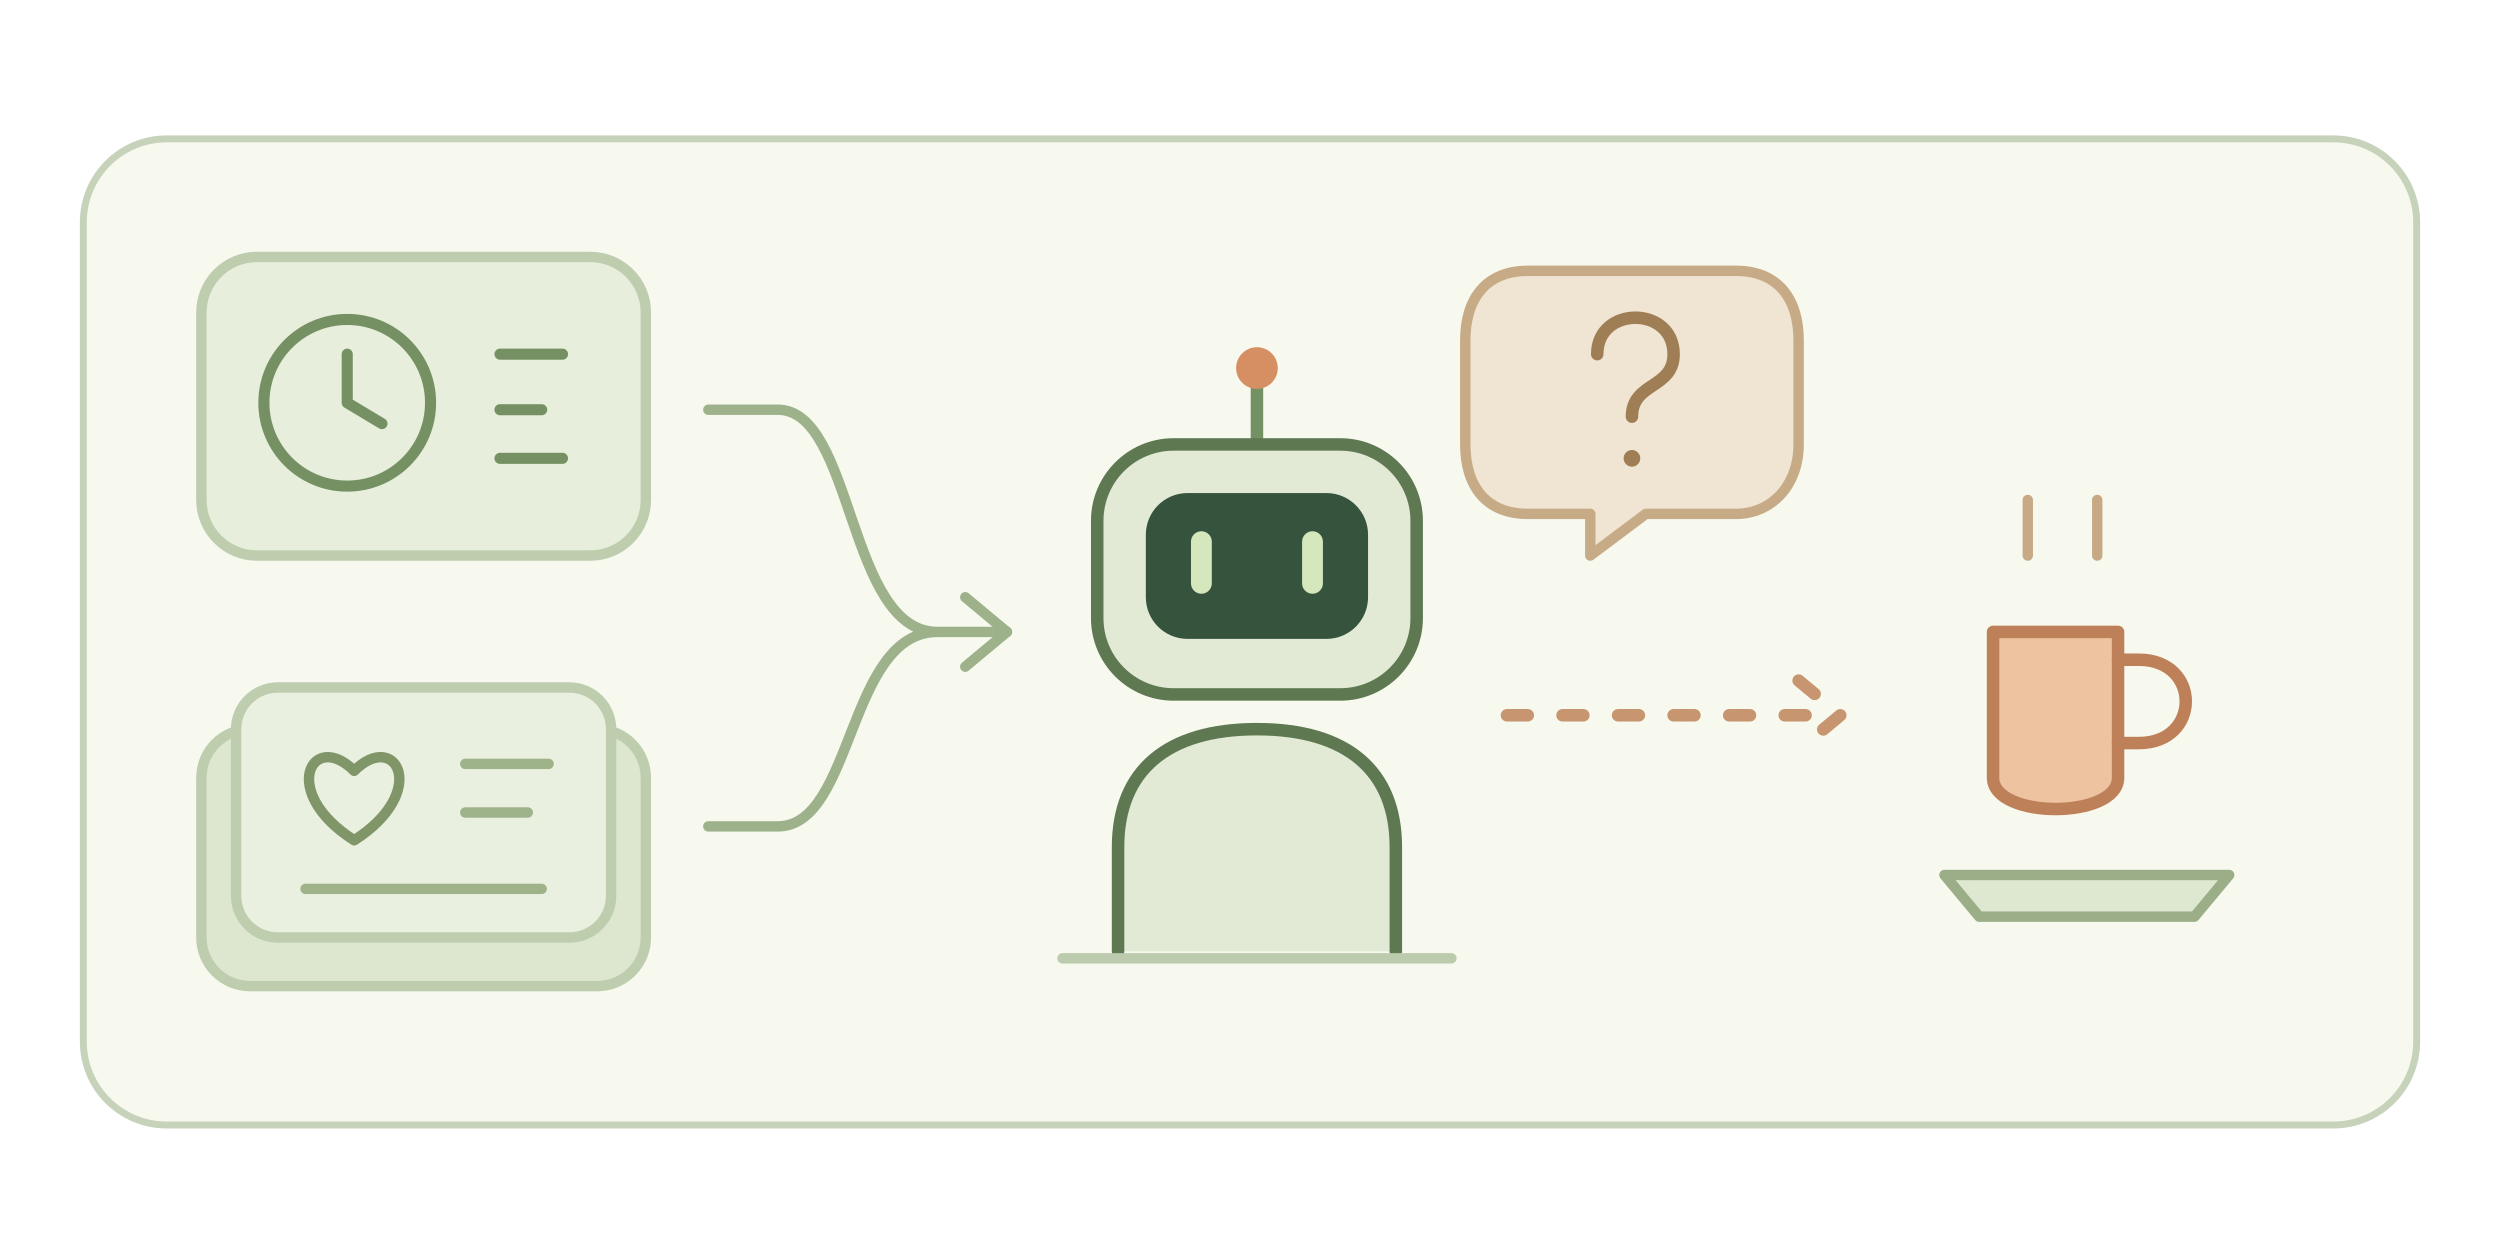
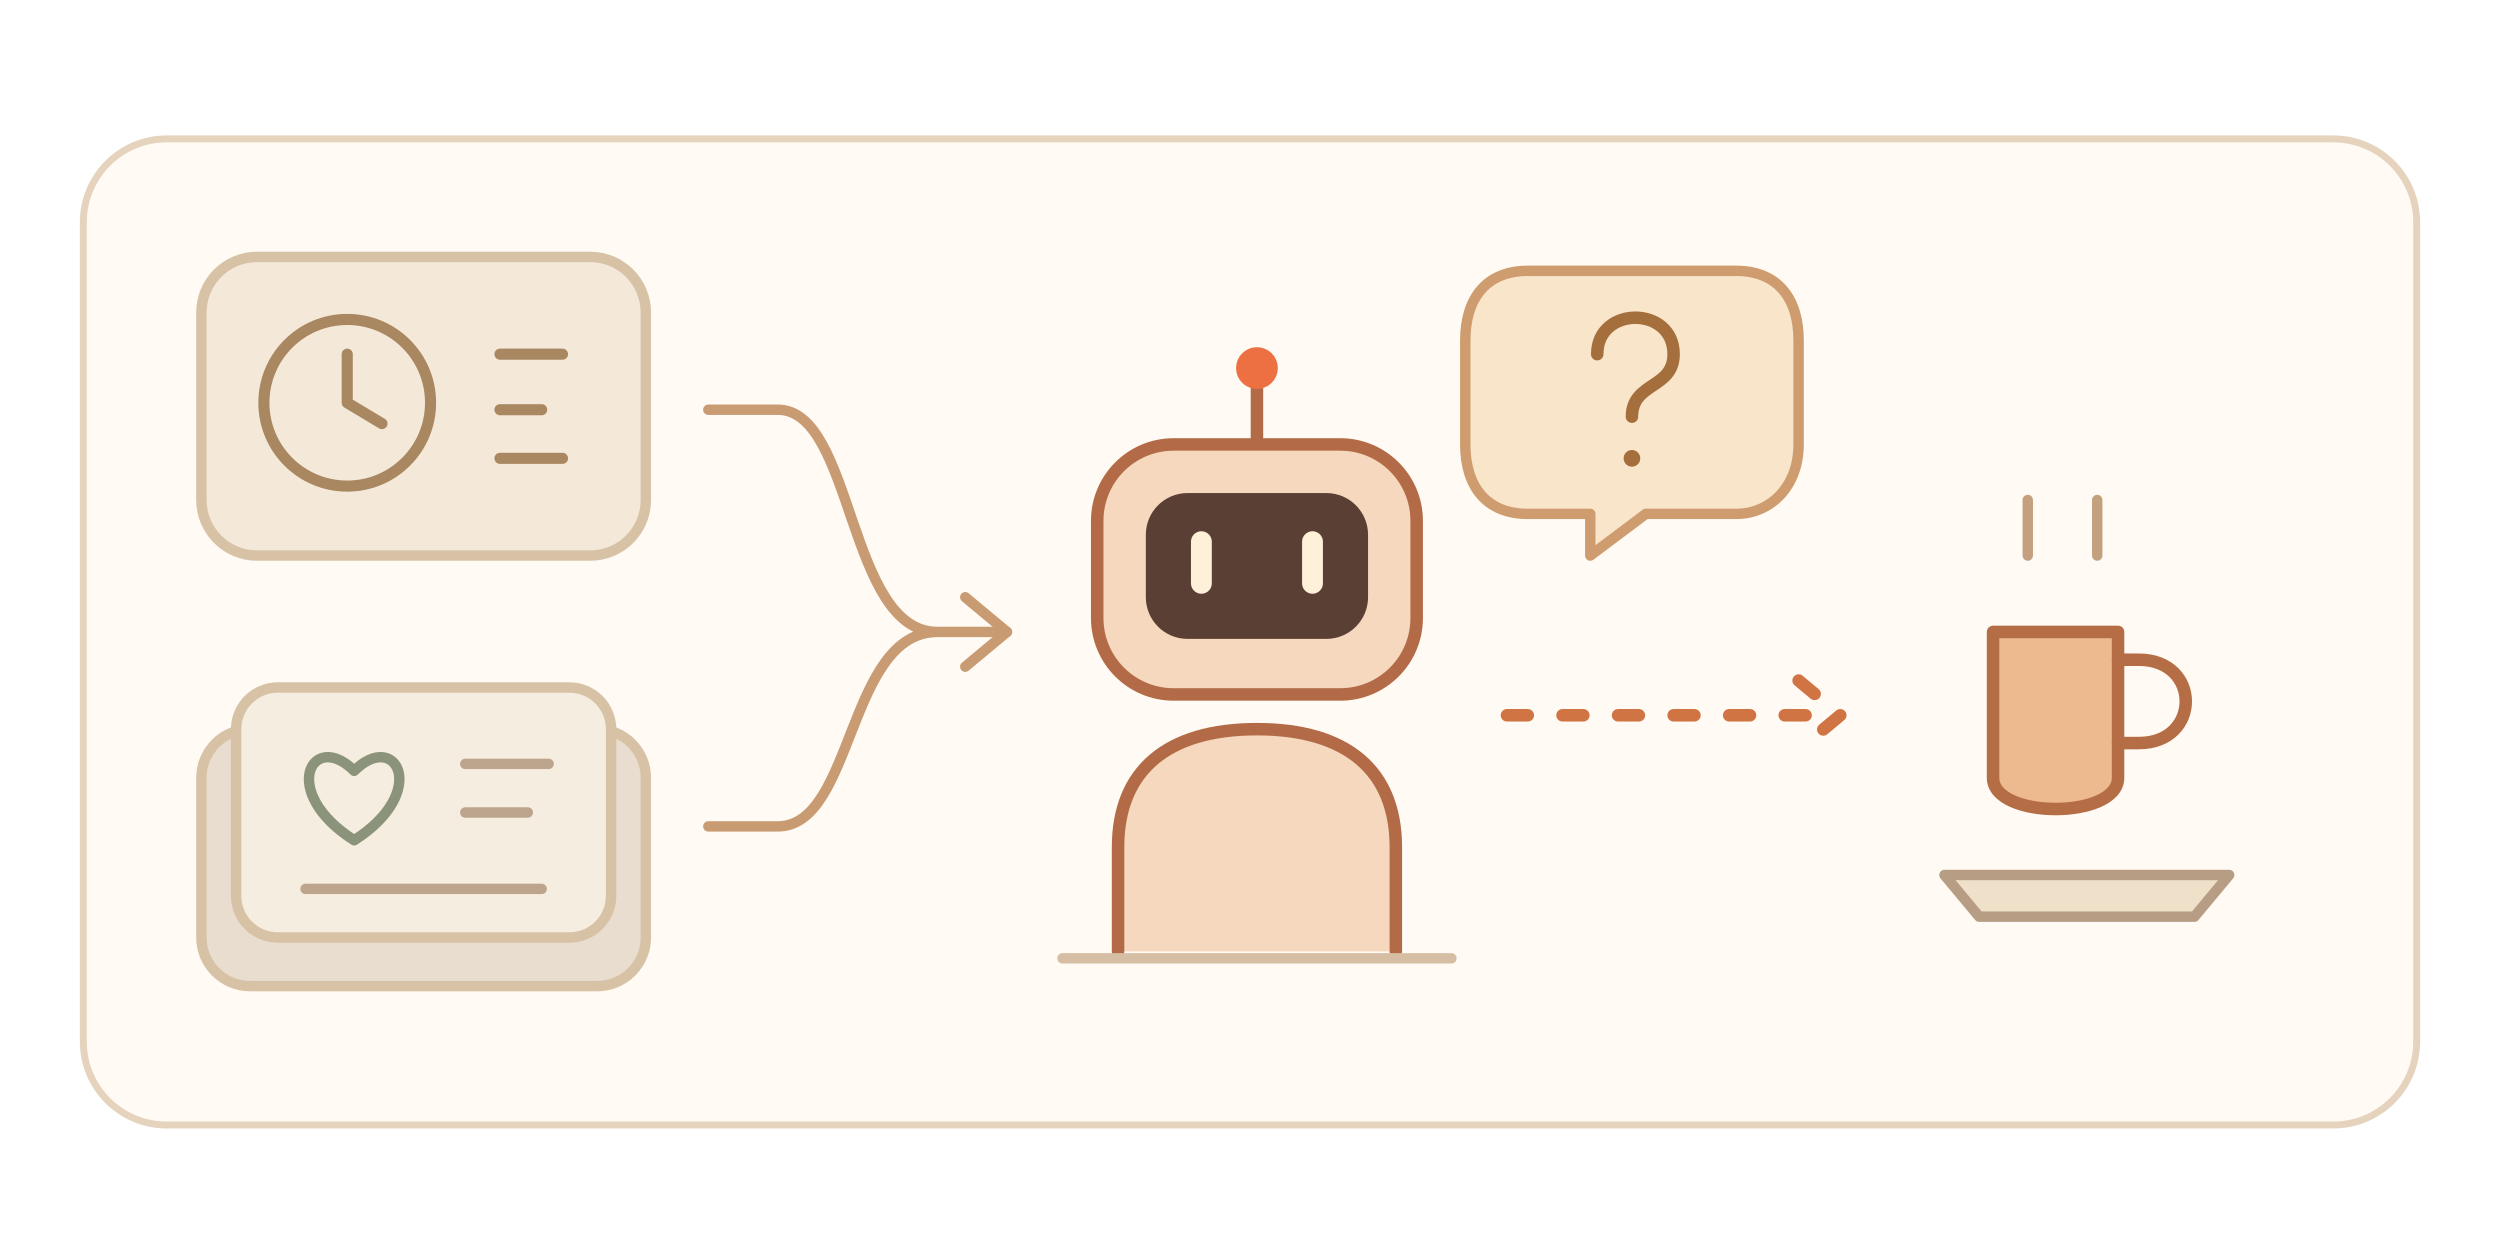
<svg xmlns="http://www.w3.org/2000/svg" width="360" height="180" viewBox="0 0 360 180" fill="none">
-   <rect x="12" y="20" width="336" height="142" rx="12" fill="#F7F9EF" stroke="#C6D2B9" />
+   <rect x="12" y="20" width="336" height="142" rx="12" fill="#FFFAF3" stroke="#E6D3BE" />
  <g stroke-linecap="round" stroke-linejoin="round">
-     <rect x="29" y="37" width="64" height="43" rx="8" fill="#E8EEDC" stroke="#BECDAE" stroke-width="1.5" />
-     <circle cx="50" cy="58" r="12" stroke="#759163" stroke-width="1.6" />
-     <path d="M50 51V58L55 61M72 51H81M72 59H78M72 66H81" stroke="#759163" stroke-width="1.6" />
-     <rect x="29" y="105" width="64" height="37" rx="7" fill="#DDE7CF" stroke="#BECDAE" stroke-width="1.5" />
-     <rect x="34" y="99" width="54" height="36" rx="6" fill="#EAF0E0" stroke="#BECDAE" stroke-width="1.5" />
-     <path d="M51 111C45 105 40 114 51 121C62 114 57 105 51 111Z" stroke="#809568" stroke-width="1.5" />
-     <path d="M67 110H79M67 117H76M44 128H78" stroke="#9FB38B" stroke-width="1.5" />
-     <path d="M102 59H112C123 59 122 91 135 91H145M102 119H112C123 119 122 91 135 91" stroke="#9DB28A" stroke-width="1.5" />
-     <path d="M139 86L145 91L139 96" stroke="#9DB28A" stroke-width="1.5" />
-     <path d="M181 63V56" stroke="#749164" stroke-width="1.8" />
-     <circle cx="181" cy="53" r="3" fill="#D58F62" />
-     <rect x="158" y="64" width="46" height="36" rx="11" fill="#E2EAD5" stroke="#5E7852" stroke-width="1.8" />
-     <rect x="165" y="71" width="32" height="21" rx="6" fill="#35533D" />
-     <path d="M173 78V84M189 78V84" stroke="#D5E7BD" stroke-width="3" />
-     <path d="M161 137V122C161 111 168 105 181 105C194 105 201 111 201 122V137" fill="#E2EAD5" stroke="#5E7852" stroke-width="1.8" />
-     <path d="M153 138H209" stroke="#BCCBAE" stroke-width="1.5" />
-     <path d="M217 103H265M259 98L265 103L259 108" stroke="#C79670" stroke-width="1.8" stroke-dasharray="3 5" />
-     <path d="M220 39H250C256 39 259 43 259 49V64C259 70 255 74 250 74H237L229 80V74H220C214 74 211 70 211 64V49C211 43 214 39 220 39Z" fill="#F0E4D2" stroke="#C7AA86" stroke-width="1.5" />
-     <path d="M230 51C230 44 241 44 241 51C241 56 235 55 235 60" stroke="#A07E55" stroke-width="1.8" />
-     <circle cx="235" cy="66" r="1.2" fill="#A07E55" />
-     <path d="M287 91H305V112C305 118 287 118 287 112V91Z" fill="#EDC3A0" stroke="#BE8059" stroke-width="1.8" />
-     <path d="M305 95H308C317 95 317 107 308 107H305" stroke="#BE8059" stroke-width="1.8" />
-     <path d="M280 126H321L316 132H285L280 126Z" fill="#DEE7D0" stroke="#9BAE88" stroke-width="1.5" />
-     <path d="M292 80V72M302 80V72" stroke="#C7AA85" stroke-width="1.5" />
+     <rect x="29" y="37" width="64" height="43" rx="8" fill="#F4E8D8" stroke="#D8C2A6" stroke-width="1.5" />
+     <circle cx="50" cy="58" r="12" stroke="#A88761" stroke-width="1.6" />
+     <path d="M50 51V58L55 61M72 51H81M72 59H78M72 66H81" stroke="#A88761" stroke-width="1.6" />
+     <rect x="29" y="105" width="64" height="37" rx="7" fill="#E9DDD0" stroke="#D8C2A6" stroke-width="1.5" />
+     <rect x="34" y="99" width="54" height="36" rx="6" fill="#F5EDDF" stroke="#D8C2A6" stroke-width="1.5" />
+     <path d="M51 111C45 105 40 114 51 121C62 114 57 105 51 111Z" stroke="#8B947A" stroke-width="1.5" />
+     <path d="M67 110H79M67 117H76M44 128H78" stroke="#BCA58C" stroke-width="1.5" />
+     <path d="M102 59H112C123 59 122 91 135 91H145M102 119H112C123 119 122 91 135 91" stroke="#C89B73" stroke-width="1.5" />
+     <path d="M139 86L145 91L139 96" stroke="#C89B73" stroke-width="1.5" />
+     <path d="M181 63V56" stroke="#B36B47" stroke-width="1.8" />
+     <circle cx="181" cy="53" r="3" fill="#ED7043" />
+     <rect x="158" y="64" width="46" height="36" rx="11" fill="#F5D8BD" stroke="#B36B47" stroke-width="1.8" />
+     <rect x="165" y="71" width="32" height="21" rx="6" fill="#5A4034" />
+     <path d="M173 78V84M189 78V84" stroke="#FFF0DA" stroke-width="3" />
+     <path d="M161 137V122C161 111 168 105 181 105C194 105 201 111 201 122V137" fill="#F5D8BD" stroke="#B36B47" stroke-width="1.8" />
+     <path d="M153 138H209" stroke="#D5BEA3" stroke-width="1.5" />
+     <path d="M217 103H265M259 98L265 103L259 108" stroke="#D17443" stroke-width="1.8" stroke-dasharray="3 5" />
+     <path d="M220 39H250C256 39 259 43 259 49V64C259 70 255 74 250 74H237L229 80V74H220C214 74 211 70 211 64V49C211 43 214 39 220 39Z" fill="#F9E5C9" stroke="#CE9C6E" stroke-width="1.5" />
+     <path d="M230 51C230 44 241 44 241 51C241 56 235 55 235 60" stroke="#A46E3D" stroke-width="1.8" />
+     <circle cx="235" cy="66" r="1.2" fill="#A46E3D" />
+     <path d="M287 91H305V112C305 118 287 118 287 112V91Z" fill="#EDB98E" stroke="#B56D45" stroke-width="1.8" />
+     <path d="M305 95H308C317 95 317 107 308 107H305" stroke="#B56D45" stroke-width="1.8" />
+     <path d="M280 126H321L316 132H285L280 126Z" fill="#EFE0CA" stroke="#B69D83" stroke-width="1.5" />
+     <path d="M292 80V72M302 80V72" stroke="#C3A17E" stroke-width="1.5" />
  </g>
</svg>
